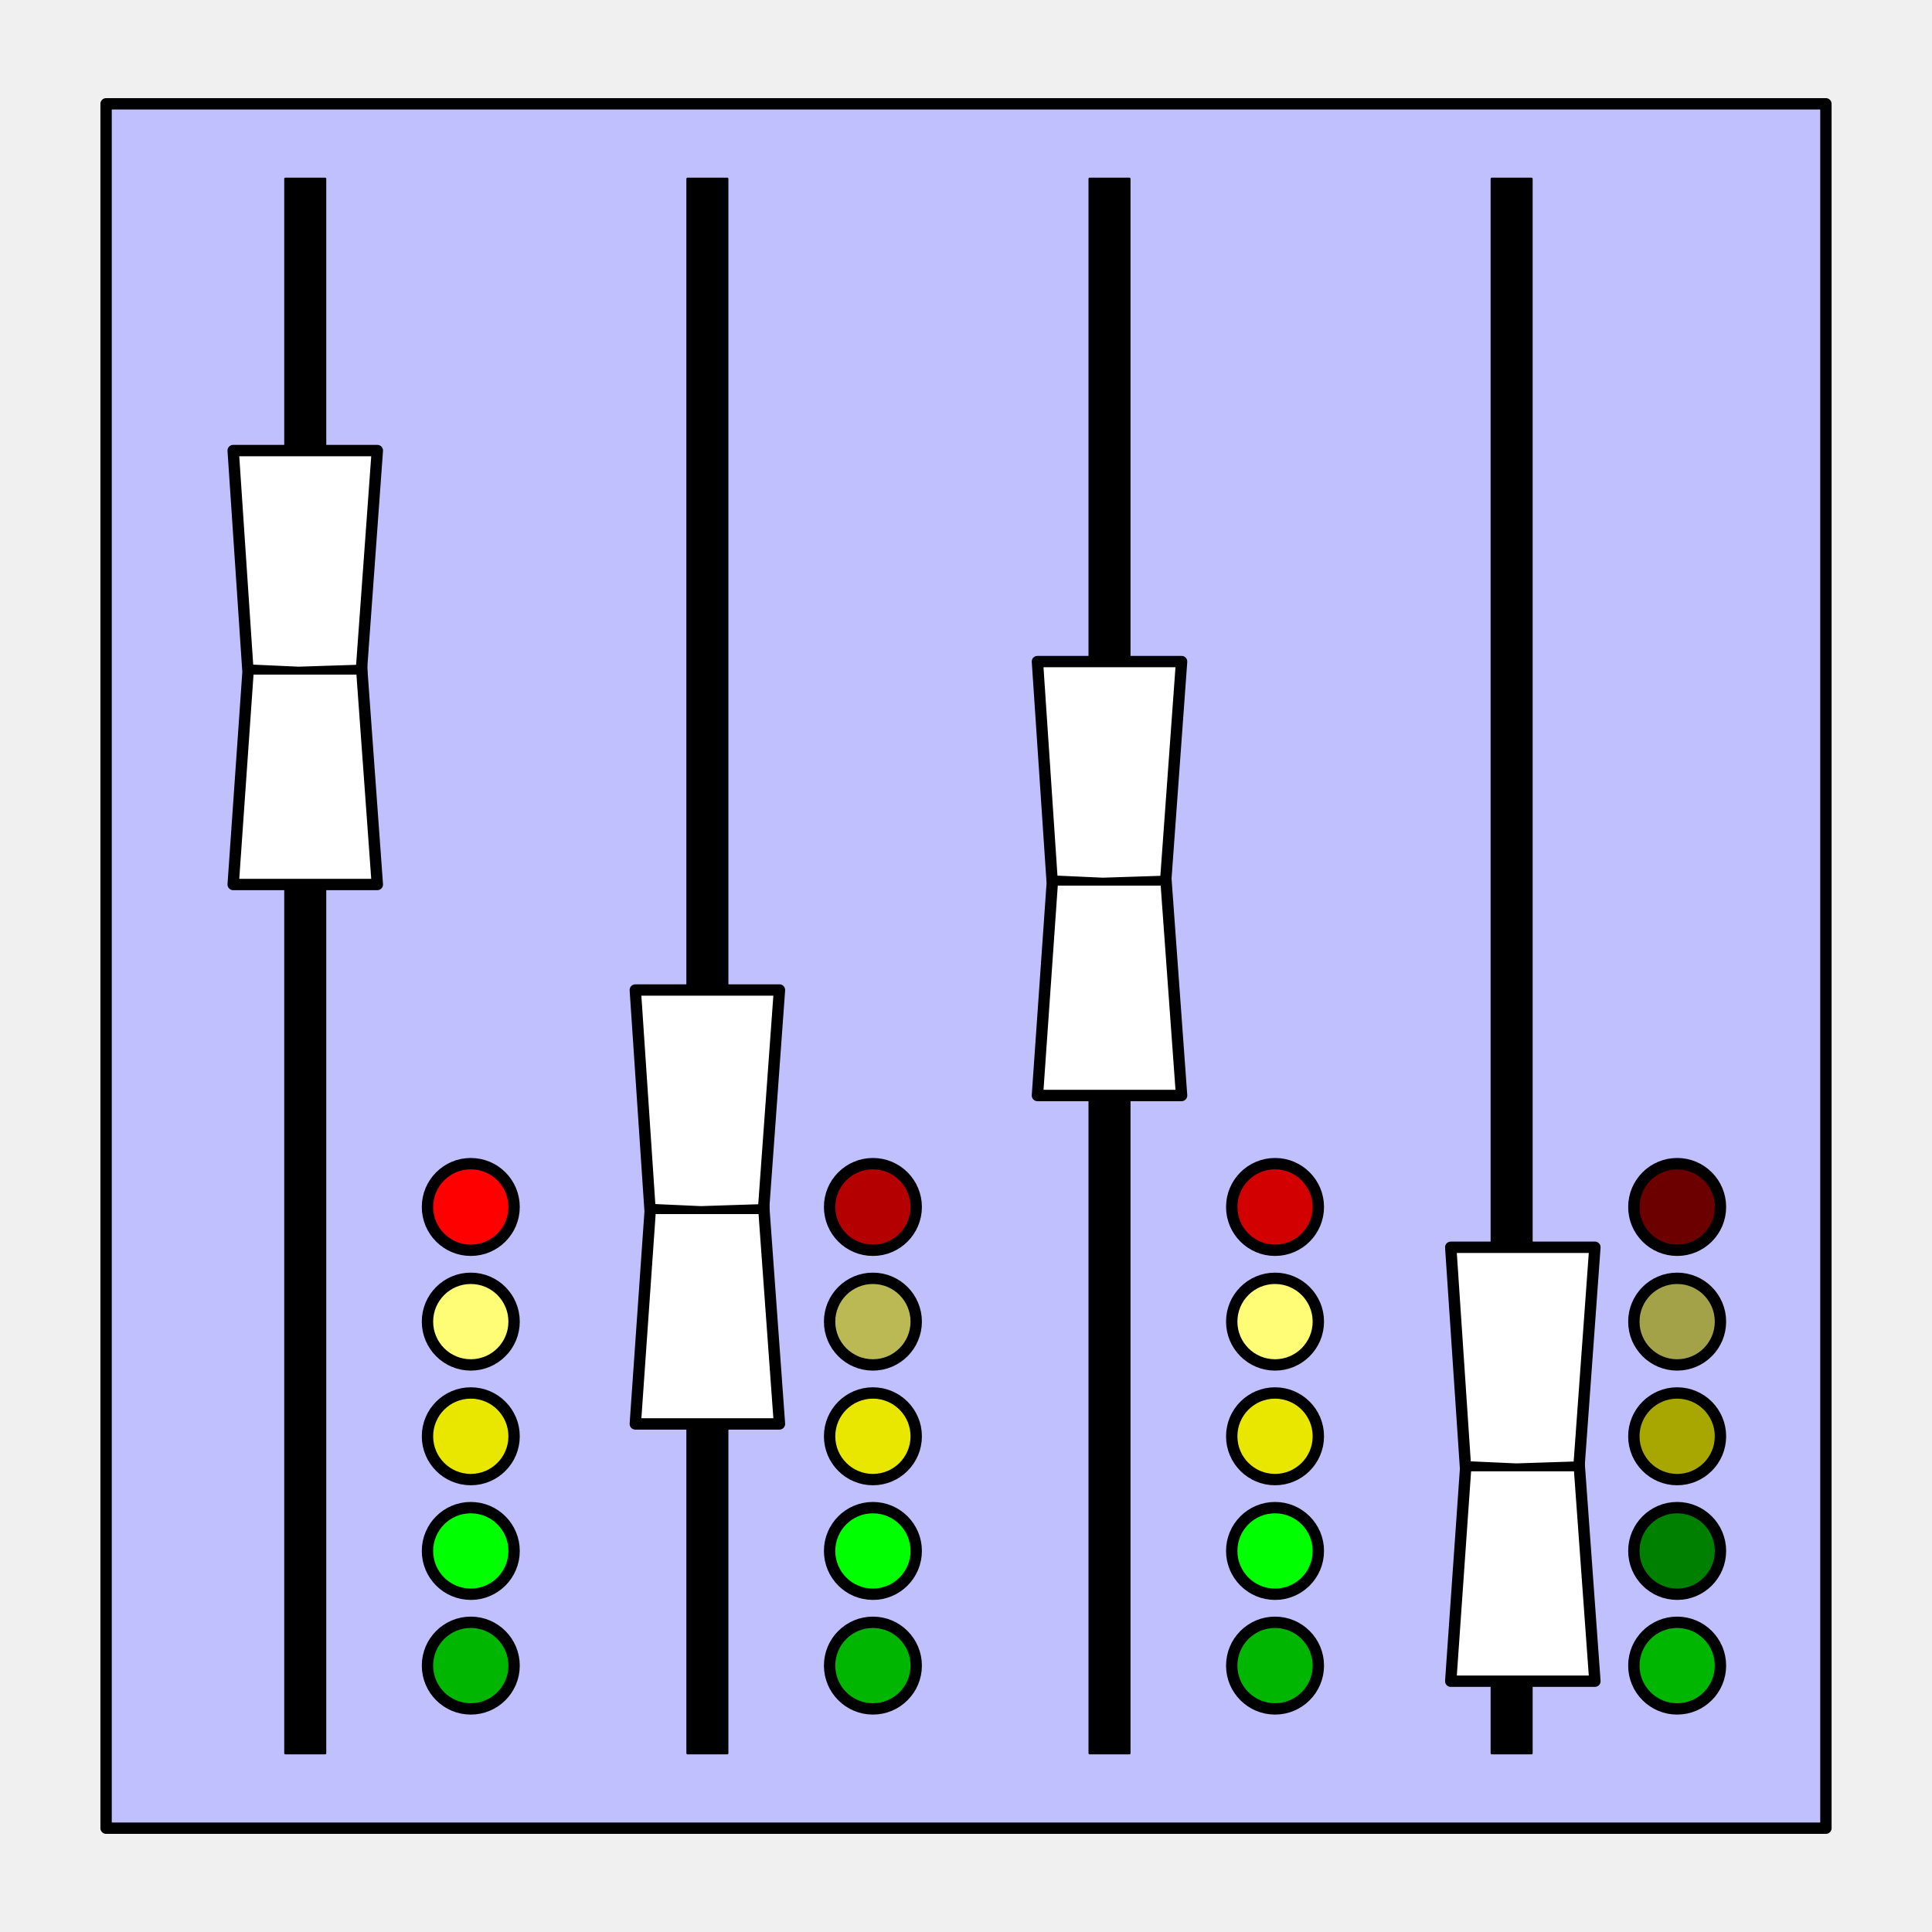
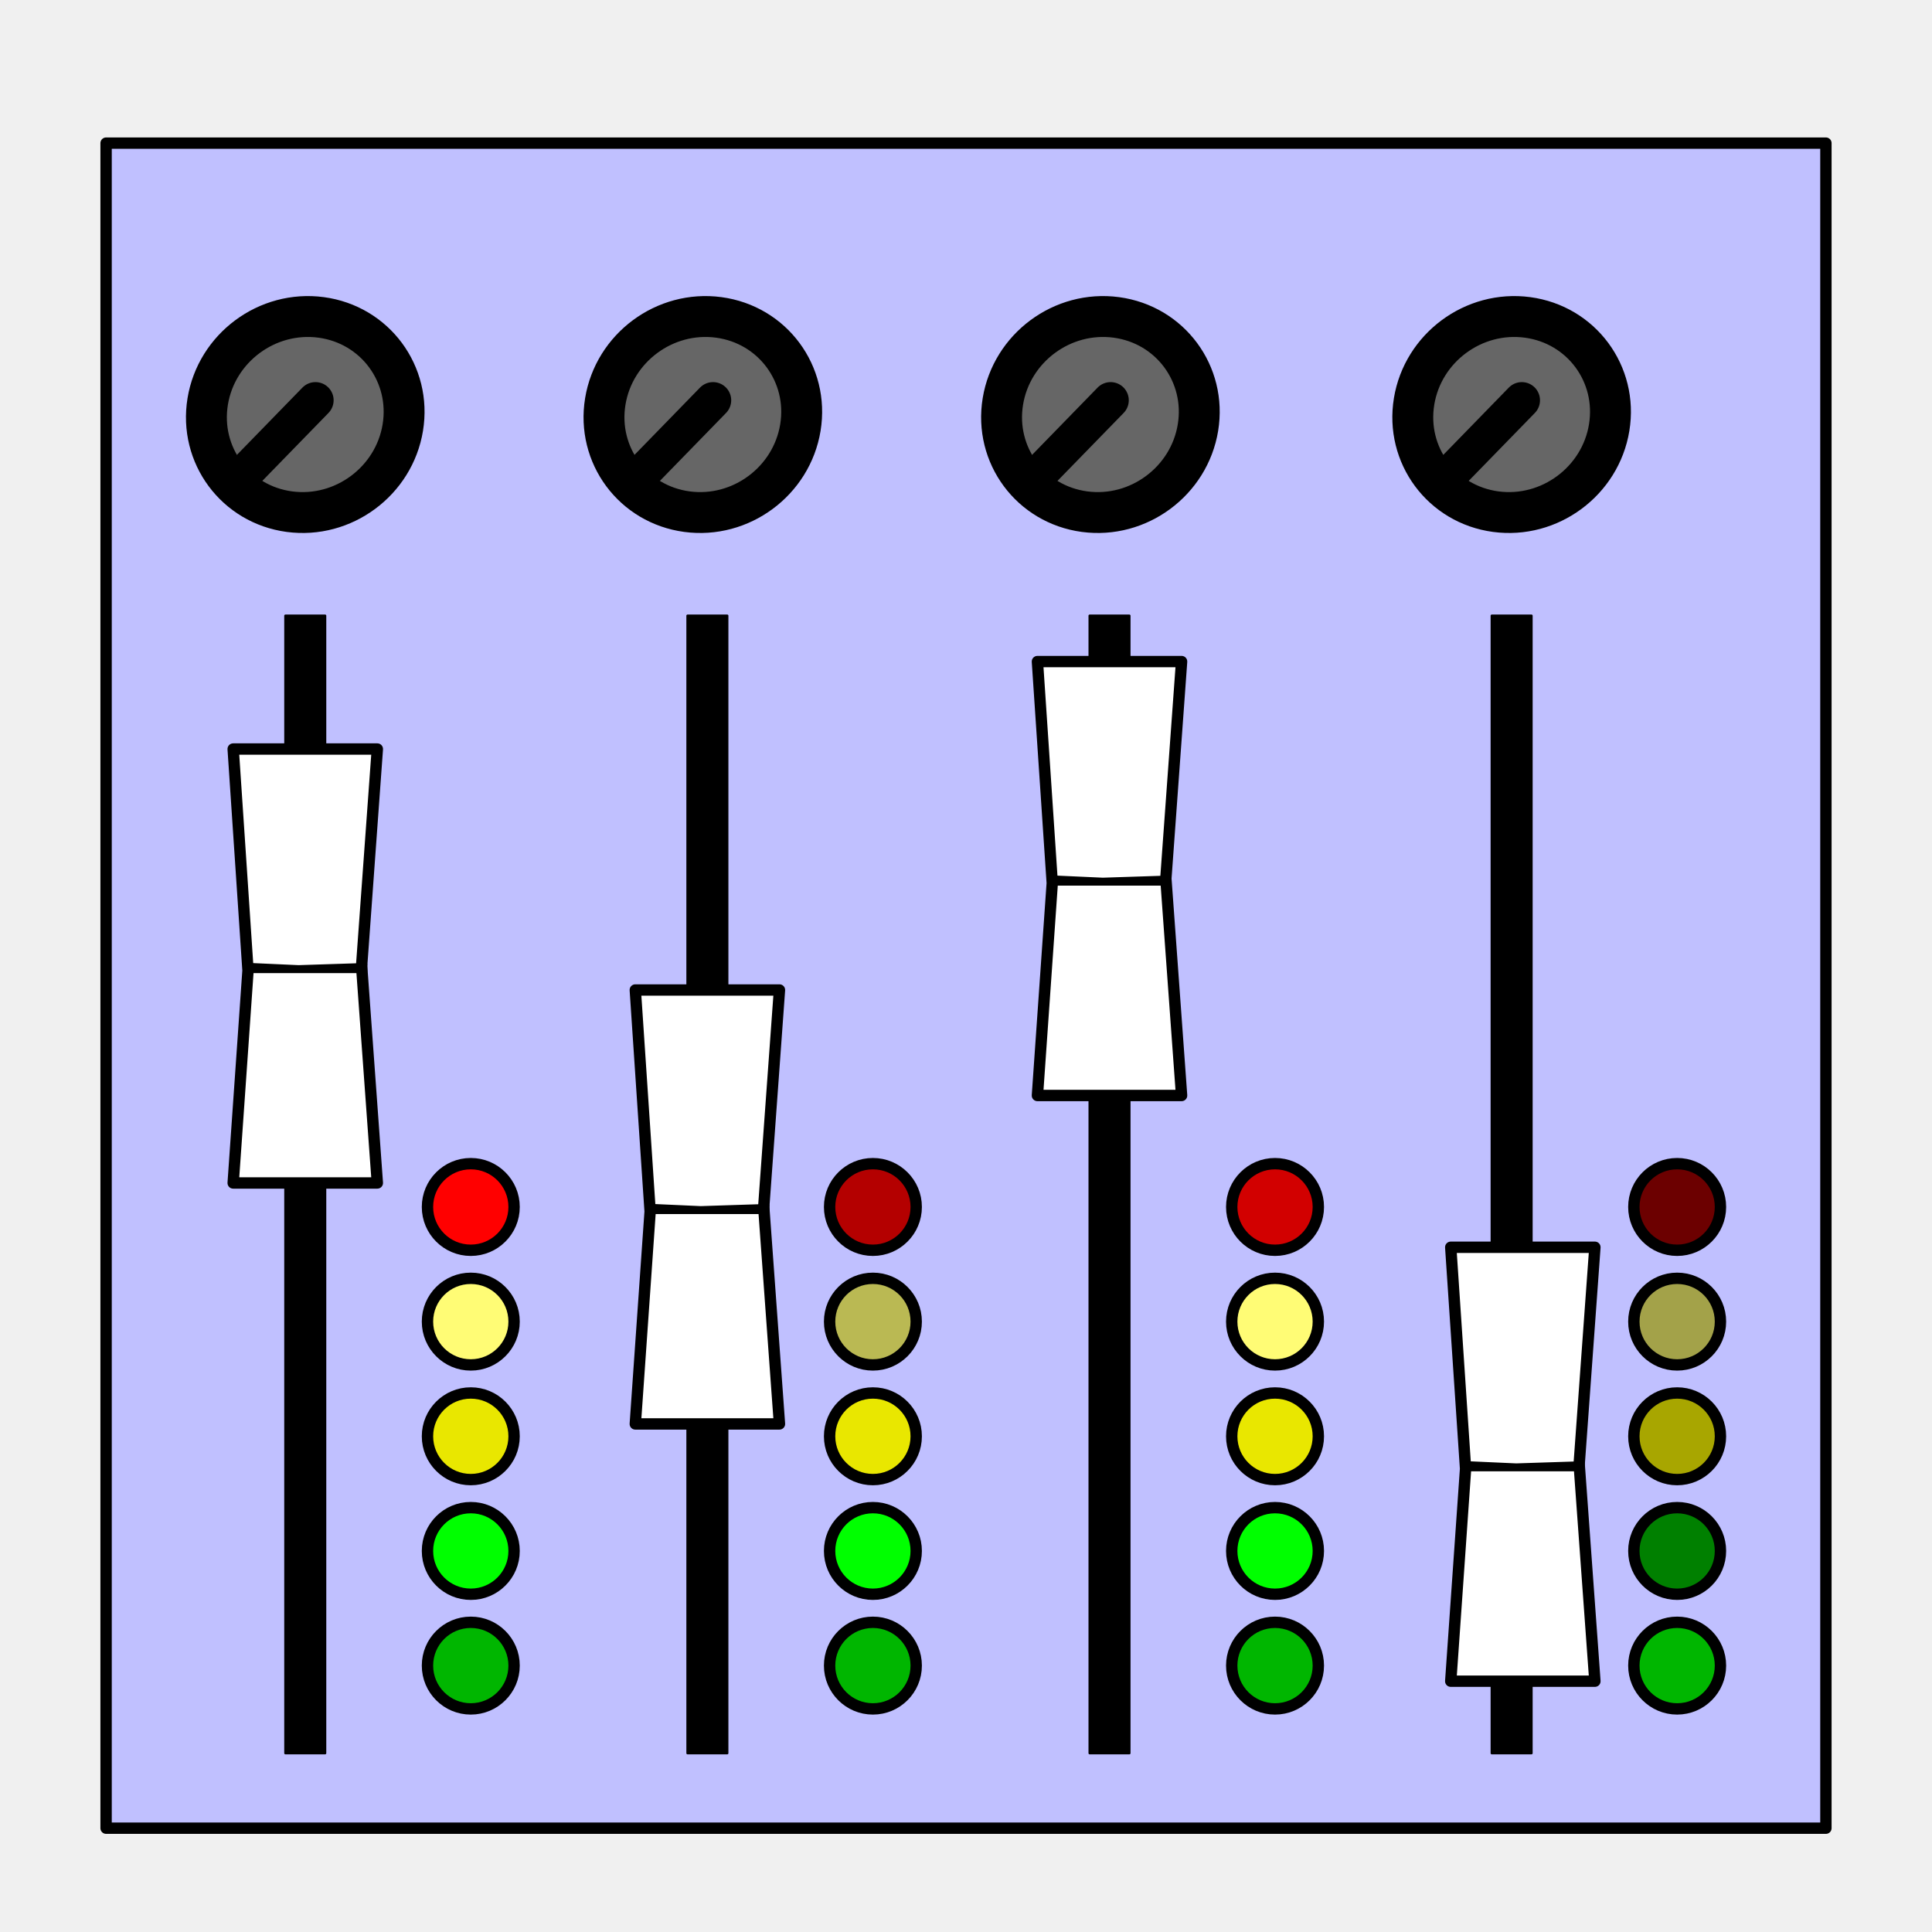
<svg xmlns="http://www.w3.org/2000/svg" version="1.1" viewBox="0 0 850.394 850.394" width="850.394" height="850.394">
  <defs />
-   <g id="Mixer" fill="none" stroke-opacity="1" fill-opacity="1" stroke-dasharray="none" stroke="none">
-     <g id="Mixer: Layer 1">
+   <g id="Mixer_2" stroke-dasharray="none" stroke-opacity="1" fill-opacity="1" fill="none" stroke="none">
+     <g id="Mixer_2: Layer 1">
      <g id="Graphic_36">
-         <rect x="46.697" y="45.697" width="757" height="759" fill="#c0c0ff" />
-         <rect x="46.697" y="45.697" width="757" height="759" stroke="black" stroke-linecap="round" stroke-linejoin="round" stroke-width="5" />
+         <rect x="46.697" y="63" width="757" height="741.697" fill="#c0c0ff" />
+         <rect x="46.697" y="63" width="757" height="741.697" stroke="black" stroke-linecap="round" stroke-linejoin="round" stroke-width="5" />
      </g>
      <g id="Graphic_3">
-         <rect x="125.61" y="78.697" width="17.506" height="693" fill="black" />
-         <rect x="125.61" y="78.697" width="17.506" height="693" stroke="black" stroke-linecap="round" stroke-linejoin="round" stroke-width="1" />
+         <rect x="125.61" y="271" width="17.506" height="500.697" fill="black" />
+         <rect x="125.61" y="271" width="17.506" height="500.697" stroke="black" stroke-linecap="round" stroke-linejoin="round" stroke-width="1" />
      </g>
      <g id="Graphic_4">
-         <path d="M 102.635 198.32 L 166.09 198.32 L 159.166 293.82 L 166.09 389.32 L 102.635 389.32 L 109.166 295.82 Z" fill="white" />
-         <path d="M 102.635 198.32 L 166.09 198.32 L 159.166 293.82 L 166.09 389.32 L 102.635 389.32 L 109.166 295.82 Z" stroke="black" stroke-linecap="round" stroke-linejoin="round" stroke-width="5" />
+         <path d="M 102.635 329.697 L 166.09 329.697 L 159.166 425.197 L 166.09 520.697 L 102.635 520.697 L 109.166 427.197 Z" fill="white" />
+         <path d="M 102.635 329.697 L 166.09 329.697 L 159.166 425.197 L 166.09 520.697 L 102.635 520.697 L 109.166 427.197 Z" stroke="black" stroke-linecap="round" stroke-linejoin="round" stroke-width="5" />
      </g>
      <g id="Graphic_6">
-         <path d="M 161.166 296.444 L 161.166 292.985 L 131.445 293.949 L 110.09 292.985 L 110.09 296.444 Z" fill="black" />
-         <path d="M 161.166 296.444 L 161.166 292.985 L 131.445 293.949 L 110.09 292.985 L 110.09 296.444 Z" stroke="black" stroke-linecap="round" stroke-linejoin="round" stroke-width="1" />
+         <path d="M 161.166 427.82 L 161.166 424.361 L 131.445 425.325 L 110.09 424.361 L 110.09 427.82 Z" fill="black" />
+         <path d="M 161.166 427.82 L 161.166 424.361 L 131.445 425.325 L 110.09 424.361 L 110.09 427.82 Z" stroke="black" stroke-linecap="round" stroke-linejoin="round" stroke-width="1" />
      </g>
      <g id="Graphic_7">
        <circle cx="207.221" cy="733.135" r="19.062" fill="#00b600" />
        <circle cx="207.221" cy="733.135" r="19.062" stroke="black" stroke-linecap="round" stroke-linejoin="round" stroke-width="5" />
      </g>
      <g id="Graphic_8">
        <circle cx="207.221" cy="682.666" r="19.062" fill="lime" />
        <circle cx="207.221" cy="682.666" r="19.062" stroke="black" stroke-linecap="round" stroke-linejoin="round" stroke-width="5" />
      </g>
      <g id="Graphic_9">
        <circle cx="207.221" cy="632.197" r="19.062" fill="#e9e700" />
        <circle cx="207.221" cy="632.197" r="19.062" stroke="black" stroke-linecap="round" stroke-linejoin="round" stroke-width="5" />
      </g>
      <g id="Graphic_10">
        <circle cx="207.221" cy="581.728" r="19.062" fill="#fffc75" />
        <circle cx="207.221" cy="581.728" r="19.062" stroke="black" stroke-linecap="round" stroke-linejoin="round" stroke-width="5" />
      </g>
      <g id="Graphic_11">
        <circle cx="207.221" cy="531.259" r="19.062" fill="red" />
        <circle cx="207.221" cy="531.259" r="19.062" stroke="black" stroke-linecap="round" stroke-linejoin="round" stroke-width="5" />
      </g>
      <g id="Graphic_12">
-         <rect x="302.61" y="78.697" width="17.506" height="693" fill="black" />
-         <rect x="302.61" y="78.697" width="17.506" height="693" stroke="black" stroke-linecap="round" stroke-linejoin="round" stroke-width="1" />
+         <rect x="302.61" y="271" width="17.506" height="500.697" fill="black" />
+         <rect x="302.61" y="271" width="17.506" height="500.697" stroke="black" stroke-linecap="round" stroke-linejoin="round" stroke-width="1" />
      </g>
      <g id="Graphic_13">
        <path d="M 279.635 435.759 L 343.09 435.759 L 336.166 531.259 L 343.09 626.759 L 279.635 626.759 L 286.166 533.259 Z" fill="white" />
        <path d="M 279.635 435.759 L 343.09 435.759 L 336.166 531.259 L 343.09 626.759 L 279.635 626.759 L 286.166 533.259 Z" stroke="black" stroke-linecap="round" stroke-linejoin="round" stroke-width="5" />
      </g>
      <g id="Graphic_14">
        <path d="M 338.166 533.882 L 338.166 530.423 L 308.445 531.387 L 287.09 530.423 L 287.09 533.882 Z" fill="black" />
        <path d="M 338.166 533.882 L 338.166 530.423 L 308.445 531.387 L 287.09 530.423 L 287.09 533.882 Z" stroke="black" stroke-linecap="round" stroke-linejoin="round" stroke-width="1" />
      </g>
      <g id="Graphic_15">
        <circle cx="384.221" cy="733.135" r="19.062" fill="#00b600" />
        <circle cx="384.221" cy="733.135" r="19.062" stroke="black" stroke-linecap="round" stroke-linejoin="round" stroke-width="5" />
      </g>
      <g id="Graphic_16">
        <circle cx="384.221" cy="682.666" r="19.062" fill="lime" />
        <circle cx="384.221" cy="682.666" r="19.062" stroke="black" stroke-linecap="round" stroke-linejoin="round" stroke-width="5" />
      </g>
      <g id="Graphic_17">
        <circle cx="384.221" cy="632.197" r="19.062" fill="#e9e700" />
        <circle cx="384.221" cy="632.197" r="19.062" stroke="black" stroke-linecap="round" stroke-linejoin="round" stroke-width="5" />
      </g>
      <g id="Graphic_18">
        <circle cx="384.221" cy="581.728" r="19.062" fill="#bab953" />
        <circle cx="384.221" cy="581.728" r="19.062" stroke="black" stroke-linecap="round" stroke-linejoin="round" stroke-width="5" />
      </g>
      <g id="Graphic_19">
        <circle cx="384.221" cy="531.259" r="19.062" fill="#b40000" />
        <circle cx="384.221" cy="531.259" r="19.062" stroke="black" stroke-linecap="round" stroke-linejoin="round" stroke-width="5" />
      </g>
      <g id="Graphic_20">
-         <rect x="479.61" y="78.697" width="17.506" height="693" fill="black" />
-         <rect x="479.61" y="78.697" width="17.506" height="693" stroke="black" stroke-linecap="round" stroke-linejoin="round" stroke-width="1" />
+         <rect x="479.61" y="271" width="17.506" height="500.697" fill="black" />
+         <rect x="479.61" y="271" width="17.506" height="500.697" stroke="black" stroke-linecap="round" stroke-linejoin="round" stroke-width="1" />
      </g>
      <g id="Graphic_21">
        <path d="M 456.635 291.197 L 520.09 291.197 L 513.166 386.697 L 520.09 482.197 L 456.635 482.197 L 463.166 388.697 Z" fill="white" />
        <path d="M 456.635 291.197 L 520.09 291.197 L 513.166 386.697 L 520.09 482.197 L 456.635 482.197 L 463.166 388.697 Z" stroke="black" stroke-linecap="round" stroke-linejoin="round" stroke-width="5" />
      </g>
      <g id="Graphic_22">
        <path d="M 515.166 389.32 L 515.166 385.861 L 485.445 386.825 L 464.09 385.861 L 464.09 389.32 Z" fill="black" />
        <path d="M 515.166 389.32 L 515.166 385.861 L 485.445 386.825 L 464.09 385.861 L 464.09 389.32 Z" stroke="black" stroke-linecap="round" stroke-linejoin="round" stroke-width="1" />
      </g>
      <g id="Graphic_23">
        <circle cx="561.221" cy="733.135" r="19.062" fill="#00b600" />
        <circle cx="561.221" cy="733.135" r="19.062" stroke="black" stroke-linecap="round" stroke-linejoin="round" stroke-width="5" />
      </g>
      <g id="Graphic_24">
        <circle cx="561.221" cy="682.666" r="19.062" fill="lime" />
        <circle cx="561.221" cy="682.666" r="19.062" stroke="black" stroke-linecap="round" stroke-linejoin="round" stroke-width="5" />
      </g>
      <g id="Graphic_25">
        <circle cx="561.221" cy="632.197" r="19.062" fill="#e9e700" />
        <circle cx="561.221" cy="632.197" r="19.062" stroke="black" stroke-linecap="round" stroke-linejoin="round" stroke-width="5" />
      </g>
      <g id="Graphic_26">
        <circle cx="561.221" cy="581.728" r="19.062" fill="#fffc75" />
        <circle cx="561.221" cy="581.728" r="19.062" stroke="black" stroke-linecap="round" stroke-linejoin="round" stroke-width="5" />
      </g>
      <g id="Graphic_27">
        <circle cx="561.221" cy="531.259" r="19.062" fill="#d20000" />
        <circle cx="561.221" cy="531.259" r="19.062" stroke="black" stroke-linecap="round" stroke-linejoin="round" stroke-width="5" />
      </g>
      <g id="Graphic_28">
-         <rect x="656.61" y="78.697" width="17.506" height="693" fill="black" />
-         <rect x="656.61" y="78.697" width="17.506" height="693" stroke="black" stroke-linecap="round" stroke-linejoin="round" stroke-width="1" />
+         <rect x="656.61" y="271" width="17.506" height="500.697" fill="black" />
+         <rect x="656.61" y="271" width="17.506" height="500.697" stroke="black" stroke-linecap="round" stroke-linejoin="round" stroke-width="1" />
      </g>
      <g id="Graphic_29">
        <path d="M 638.56 549 L 702.014 549 L 695.09 644.5 L 702.014 740 L 638.56 740 L 645.09 646.5 Z" fill="white" />
        <path d="M 638.56 549 L 702.014 549 L 695.09 644.5 L 702.014 740 L 638.56 740 L 645.09 646.5 Z" stroke="black" stroke-linecap="round" stroke-linejoin="round" stroke-width="5" />
      </g>
      <g id="Graphic_30">
        <path d="M 697.09 647.124 L 697.09 643.664 L 667.369 644.629 L 646.014 643.664 L 646.014 647.124 Z" fill="black" />
        <path d="M 697.09 647.124 L 697.09 643.664 L 667.369 644.629 L 646.014 643.664 L 646.014 647.124 Z" stroke="black" stroke-linecap="round" stroke-linejoin="round" stroke-width="1" />
      </g>
      <g id="Graphic_31">
        <circle cx="738.221" cy="733.135" r="19.062" fill="#00b600" />
        <circle cx="738.221" cy="733.135" r="19.062" stroke="black" stroke-linecap="round" stroke-linejoin="round" stroke-width="5" />
      </g>
      <g id="Graphic_32">
        <circle cx="738.221" cy="682.666" r="19.062" fill="green" />
        <circle cx="738.221" cy="682.666" r="19.062" stroke="black" stroke-linecap="round" stroke-linejoin="round" stroke-width="5" />
      </g>
      <g id="Graphic_33">
        <circle cx="738.221" cy="632.197" r="19.062" fill="#a8a600" />
        <circle cx="738.221" cy="632.197" r="19.062" stroke="black" stroke-linecap="round" stroke-linejoin="round" stroke-width="5" />
      </g>
      <g id="Graphic_34">
        <circle cx="738.221" cy="581.728" r="19.062" fill="#a3a249" />
        <circle cx="738.221" cy="581.728" r="19.062" stroke="black" stroke-linecap="round" stroke-linejoin="round" stroke-width="5" />
      </g>
      <g id="Graphic_35">
        <circle cx="738.221" cy="531.259" r="19.062" fill="#6c0000" />
        <circle cx="738.221" cy="531.259" r="19.062" stroke="black" stroke-linecap="round" stroke-linejoin="round" stroke-width="5" />
      </g>
+       <g id="Graphic_38">
+         <path d="M 141.36 139.708 C 165.073 142.887 181.163 164.604 177.299 188.215 C 173.435 211.826 151.079 228.39 127.366 225.212 C 103.653 222.033 87.562 200.316 91.426 176.705 C 95.291 153.094 117.646 136.53 141.36 139.708" fill="#666" />
+         <path d="M 141.36 139.708 C 165.073 142.887 181.163 164.604 177.299 188.215 C 173.435 211.826 151.079 228.39 127.366 225.212 C 103.653 222.033 87.562 200.316 91.426 176.705 C 95.291 153.094 117.646 136.53 141.36 139.708" stroke="black" stroke-linecap="round" stroke-linejoin="round" stroke-width="18" />
+       </g>
+       <g id="Line_37">
+         <line x1="103.155" y1="212.838" x2="138.85" y2="176.189" stroke="black" stroke-linecap="round" stroke-linejoin="round" stroke-width="16" />
+       </g>
+       <g id="Graphic_39">
+         <path d="M 316.36 139.708 C 340.073 142.887 356.163 164.604 352.299 188.215 C 348.435 211.826 326.079 228.39 302.366 225.212 C 278.653 222.033 262.562 200.316 266.426 176.705 C 270.291 153.094 292.646 136.53 316.36 139.708" fill="#666" />
+         <path d="M 316.36 139.708 C 340.073 142.887 356.163 164.604 352.299 188.215 C 348.435 211.826 326.079 228.39 302.366 225.212 C 278.653 222.033 262.562 200.316 266.426 176.705 C 270.291 153.094 292.646 136.53 316.36 139.708" stroke="black" stroke-linecap="round" stroke-linejoin="round" stroke-width="18" />
+       </g>
+       <g id="Line_40">
+         <line x1="278.155" y1="212.838" x2="313.85" y2="176.189" stroke="black" stroke-linecap="round" stroke-linejoin="round" stroke-width="16" />
+       </g>
+       <g id="Graphic_41">
+         <path d="M 491.36 139.708 C 515.073 142.887 531.163 164.604 527.299 188.215 C 523.435 211.826 501.079 228.39 477.366 225.212 C 453.653 222.033 437.562 200.316 441.426 176.705 C 445.291 153.094 467.646 136.53 491.36 139.708" fill="#666" />
+         <path d="M 491.36 139.708 C 515.073 142.887 531.163 164.604 527.299 188.215 C 523.435 211.826 501.079 228.39 477.366 225.212 C 453.653 222.033 437.562 200.316 441.426 176.705 C 445.291 153.094 467.646 136.53 491.36 139.708" stroke="black" stroke-linecap="round" stroke-linejoin="round" stroke-width="18" />
+       </g>
+       <g id="Line_42">
+         <line x1="453.155" y1="212.838" x2="488.85" y2="176.189" stroke="black" stroke-linecap="round" stroke-linejoin="round" stroke-width="16" />
+       </g>
+       <g id="Graphic_43">
+         <path d="M 672.36 139.708 C 696.073 142.887 712.163 164.604 708.299 188.215 C 704.435 211.826 682.079 228.39 658.366 225.212 C 634.653 222.033 618.562 200.316 622.426 176.705 C 626.291 153.094 648.646 136.53 672.36 139.708" fill="#666" />
+         <path d="M 672.36 139.708 C 696.073 142.887 712.163 164.604 708.299 188.215 C 704.435 211.826 682.079 228.39 658.366 225.212 C 634.653 222.033 618.562 200.316 622.426 176.705 C 626.291 153.094 648.646 136.53 672.36 139.708" stroke="black" stroke-linecap="round" stroke-linejoin="round" stroke-width="18" />
+       </g>
+       <g id="Line_44">
+         <line x1="634.155" y1="212.838" x2="669.85" y2="176.189" stroke="black" stroke-linecap="round" stroke-linejoin="round" stroke-width="16" />
+       </g>
    </g>
  </g>
</svg>
